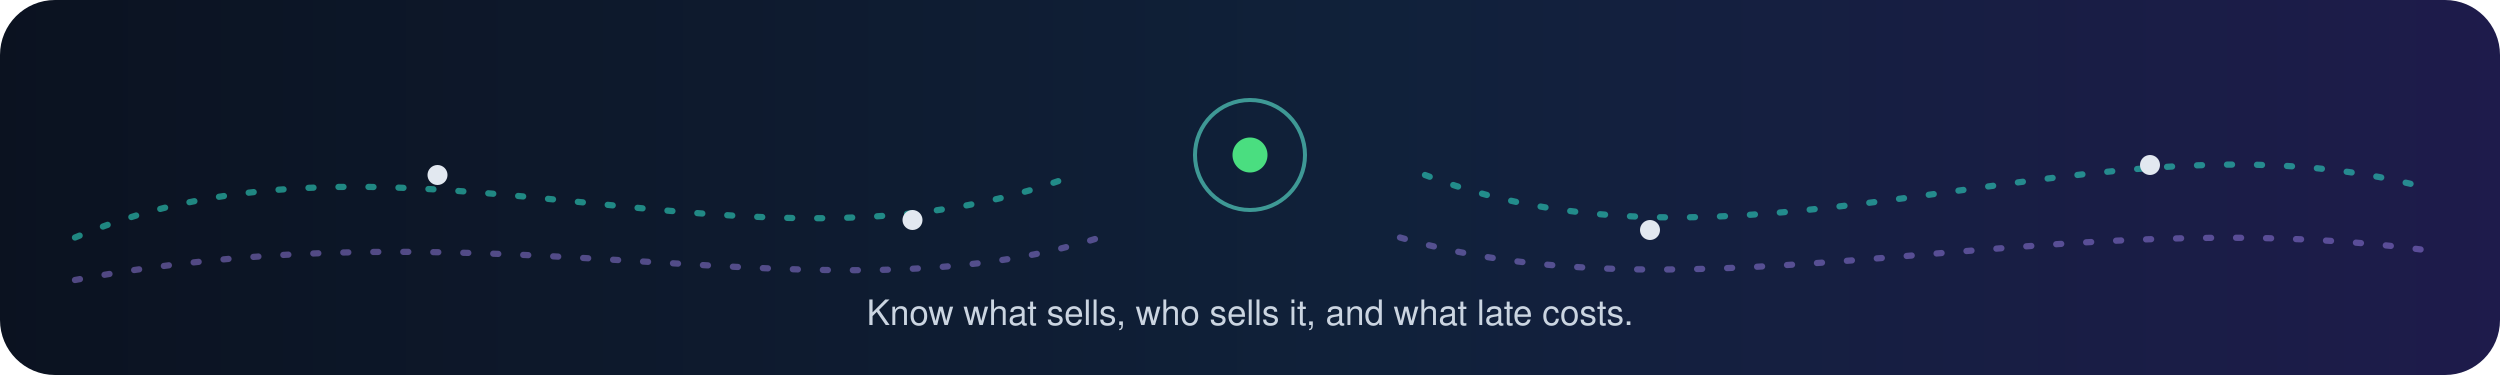
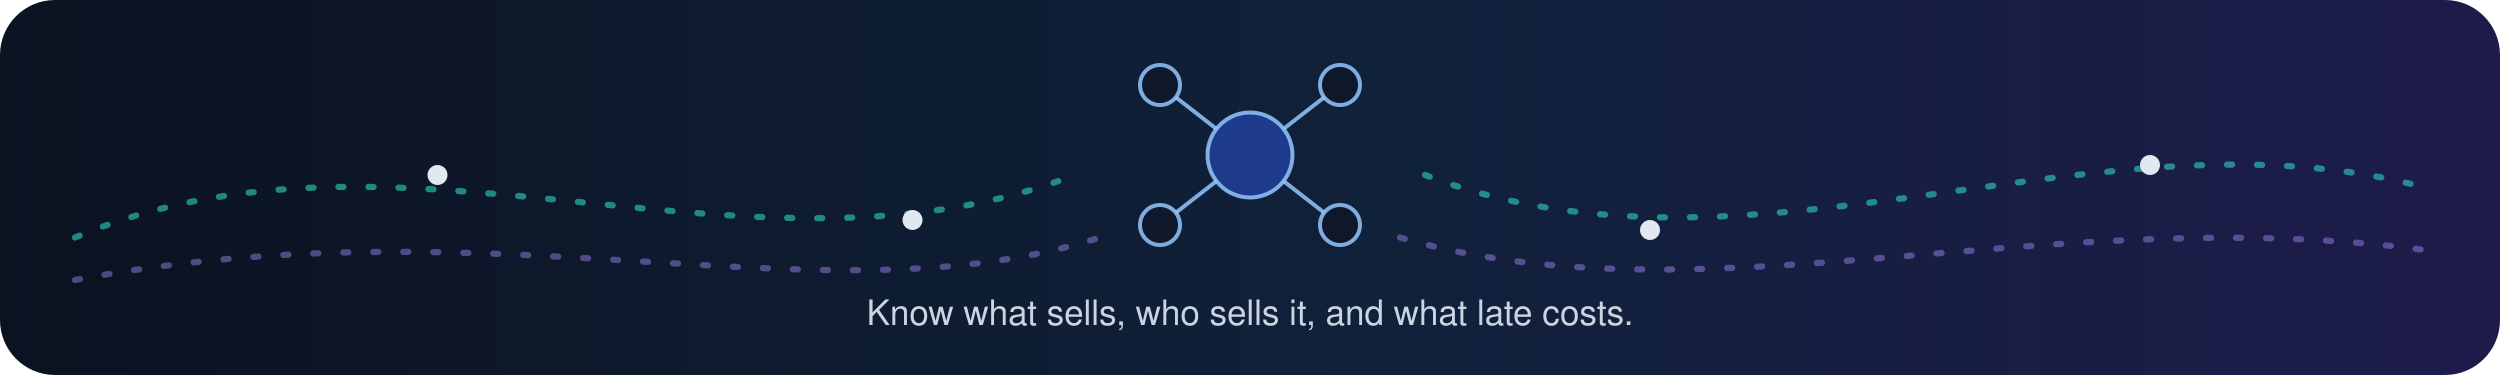
<svg xmlns="http://www.w3.org/2000/svg" viewBox="0 0 1000 150" width="1000" height="150" role="img" aria-label="Know what sells, who sells it, and what late costs.">
  <defs>
    <linearGradient id="bg" x1="0" y1="0" x2="1" y2="0">
      <stop offset="0" stop-color="#0B1220" />
      <stop offset="0.55" stop-color="#10213A" />
      <stop offset="1" stop-color="#1E1B4B" />
    </linearGradient>
  </defs>
  <style>
    text { font-family: "Segoe UI", -apple-system, Helvetica, Arial, sans-serif; }
    .wave { fill: none; stroke-width: 2.5; stroke-linecap: round; stroke-dasharray: 2 10; animation: flow 6s linear infinite; }
    @keyframes flow { to { stroke-dashoffset: -120; } }
-     .pulse { animation: pulse 2s ease-in-out infinite; }
-     @keyframes pulse { 0%, 100% { opacity: 1; } 50% { opacity: 0.3; } }
+     .pulse { animation: pulse 3s ease-in-out infinite; transform-origin: 500px 62px; }
+     @keyframes pulse { 0%, 100% { transform: scale(1); } 50% { transform: scale(1.08); } }
  </style>
  <rect width="1000" height="150" rx="22" fill="url(#bg)" />
  <path class="wave" stroke="#2DD4BF" stroke-opacity="0.6" d="M30 95 C 160 40, 300 120, 430 70 M570 70 C 700 120, 840 40, 970 75" />
  <path class="wave" stroke="#A78BFA" stroke-opacity="0.45" style="animation-duration:9s" d="M30 112 C 200 80, 330 130, 440 95 M560 95 C 680 130, 820 80, 970 100" />
  <circle cx="175" cy="70" r="4" fill="#E2E8F0" />
  <circle cx="365" cy="88" r="4" fill="#E2E8F0" />
  <circle cx="660" cy="92" r="4" fill="#E2E8F0" />
  <circle cx="860" cy="66" r="4" fill="#E2E8F0" />
-   <circle cx="500" cy="62" r="22" fill="none" stroke="#5EEAD4" stroke-opacity="0.6" stroke-width="1.6" />
-   <circle cx="500" cy="62" r="7" fill="#4ADE80" class="pulse" />
+   <g class="pulse" stroke="#93C5FD" stroke-opacity="0.85" stroke-width="1.6">
+     <line x1="500" y1="62" x2="464" y2="34" />
+     <line x1="500" y1="62" x2="536" y2="34" />
+     <line x1="500" y1="62" x2="464" y2="90" />
+     <line x1="500" y1="62" x2="536" y2="90" />
+     <circle cx="500" cy="62" r="17" fill="#1E3A8A" />
+     <circle cx="464" cy="34" r="8" fill="#0F172A" />
+     <circle cx="536" cy="34" r="8" fill="#0F172A" />
+     <circle cx="464" cy="90" r="8" fill="#0F172A" />
+     <circle cx="536" cy="90" r="8" fill="#0F172A" />
+   </g>
  <text x="500" y="130" font-size="14" fill="#CBD5E1" text-anchor="middle">Know what sells, who sells it, and what late costs.</text>
</svg>
